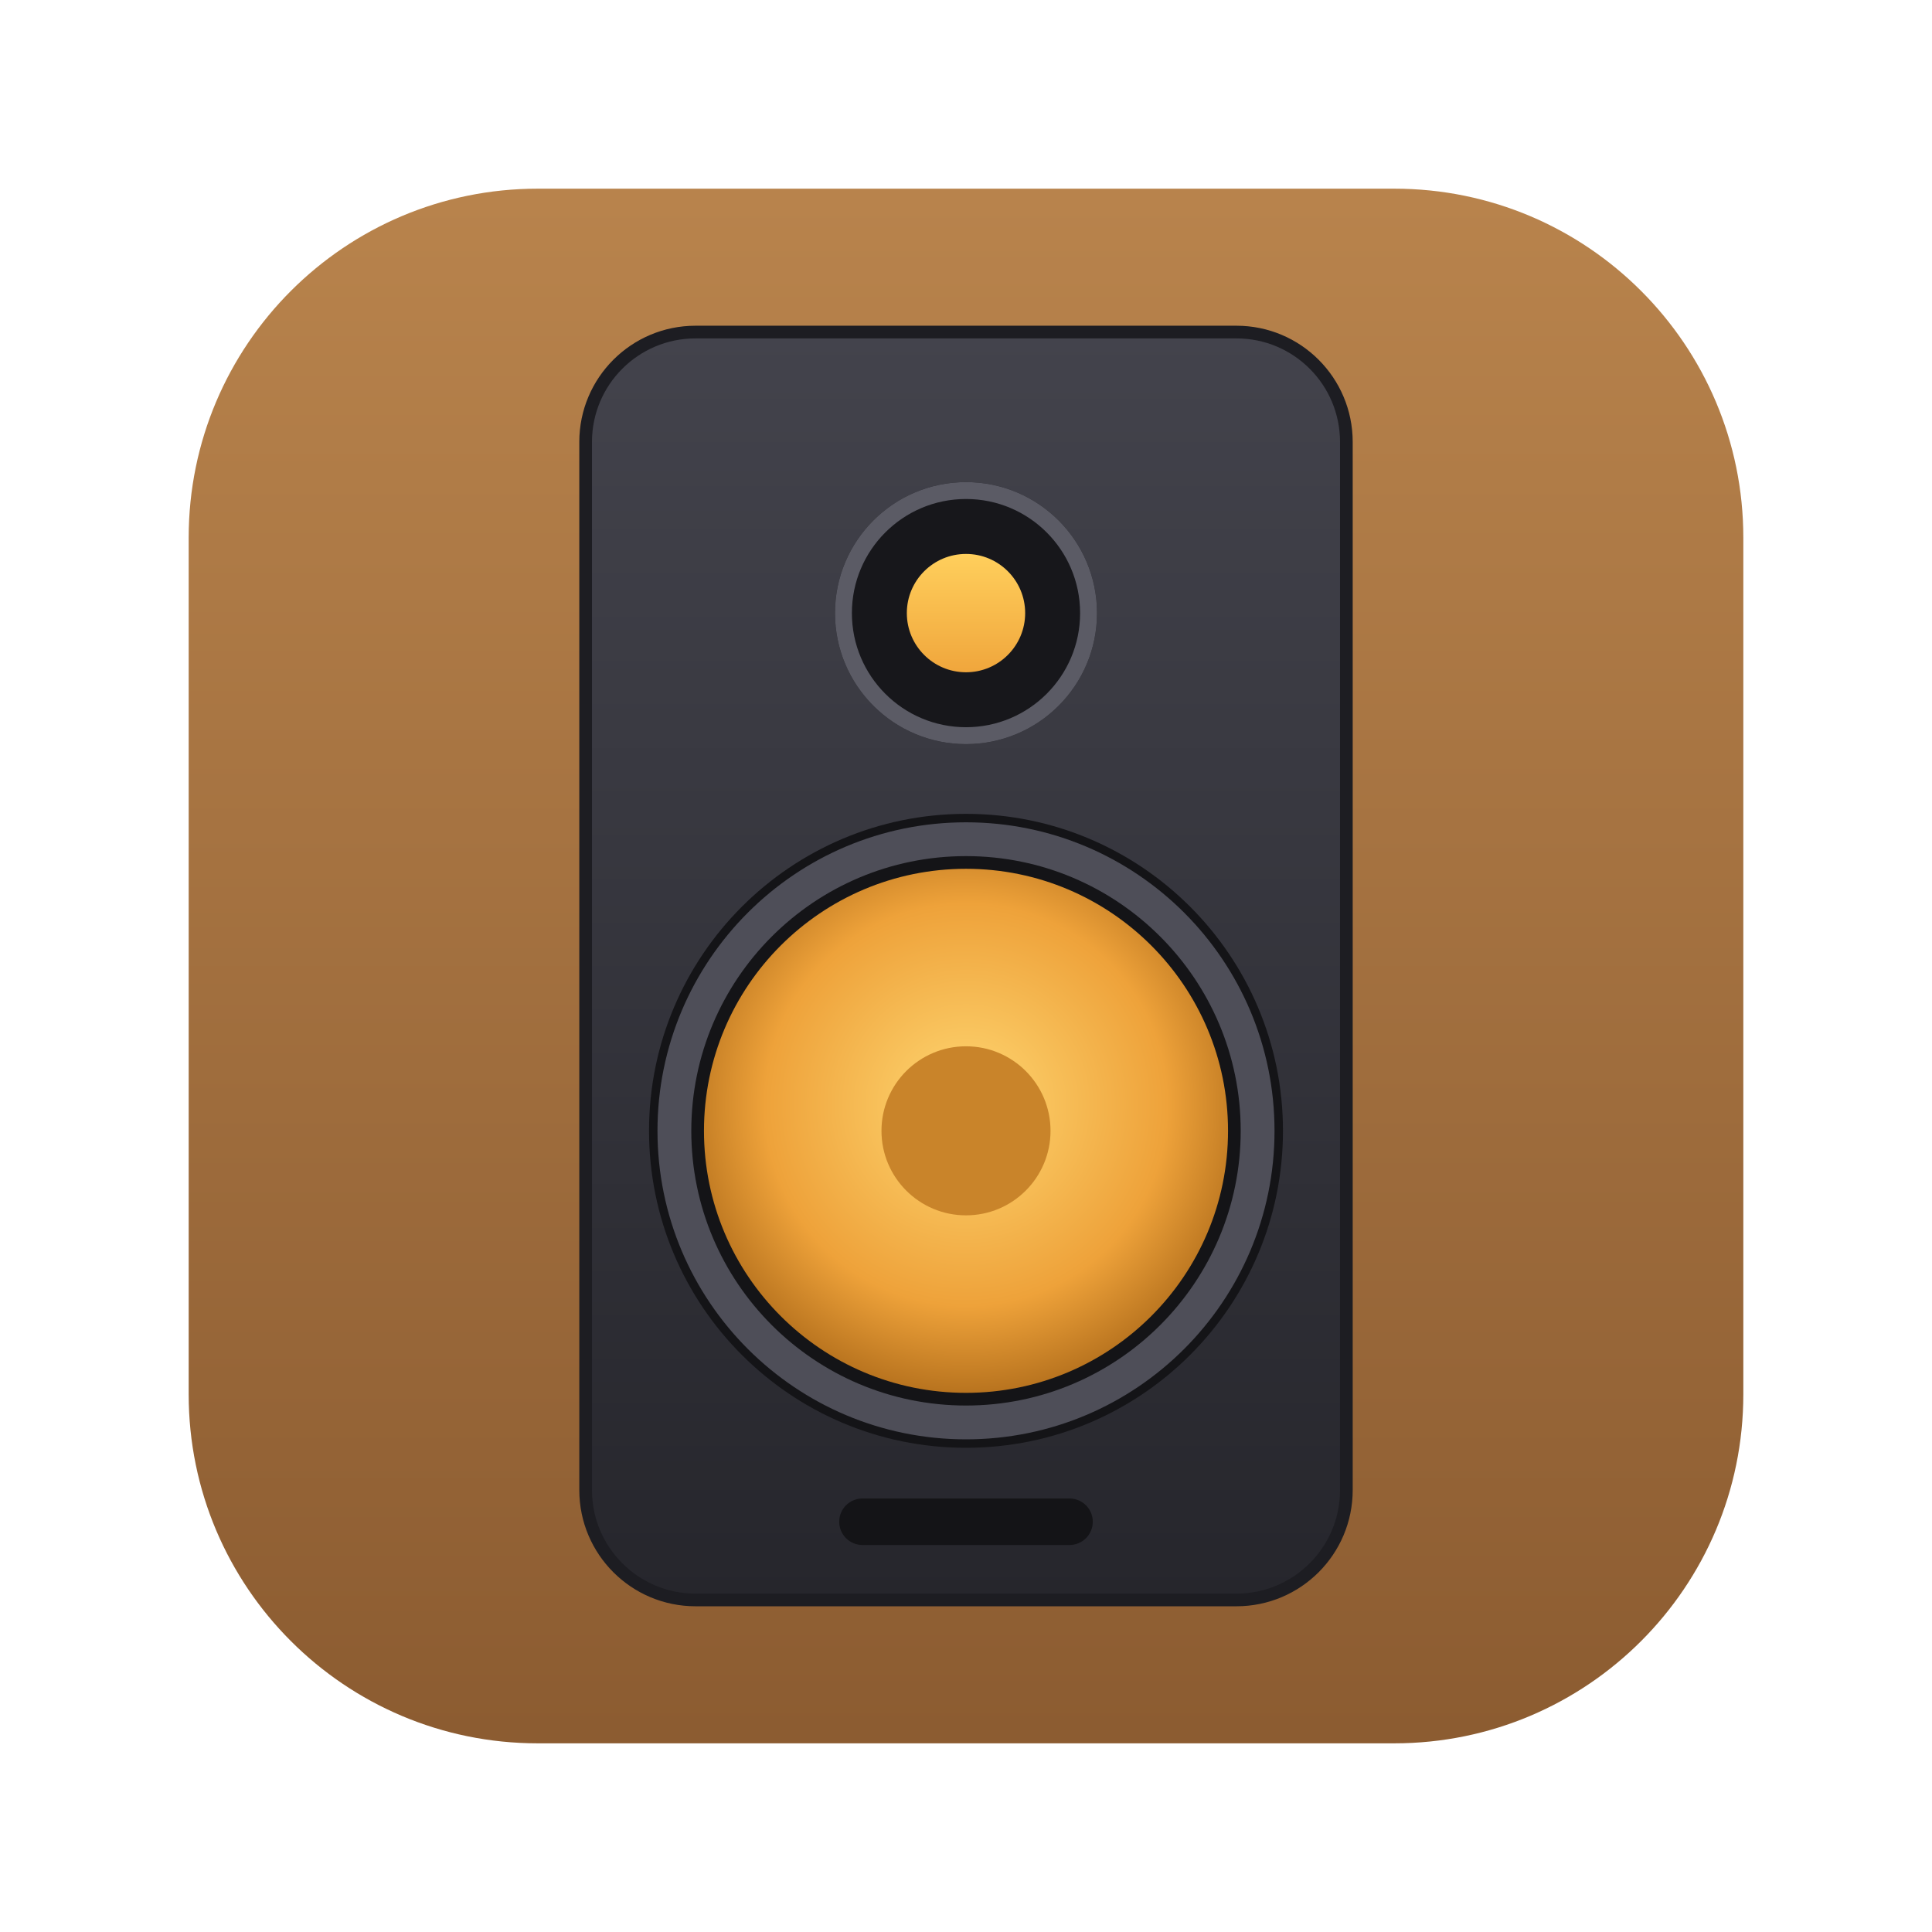
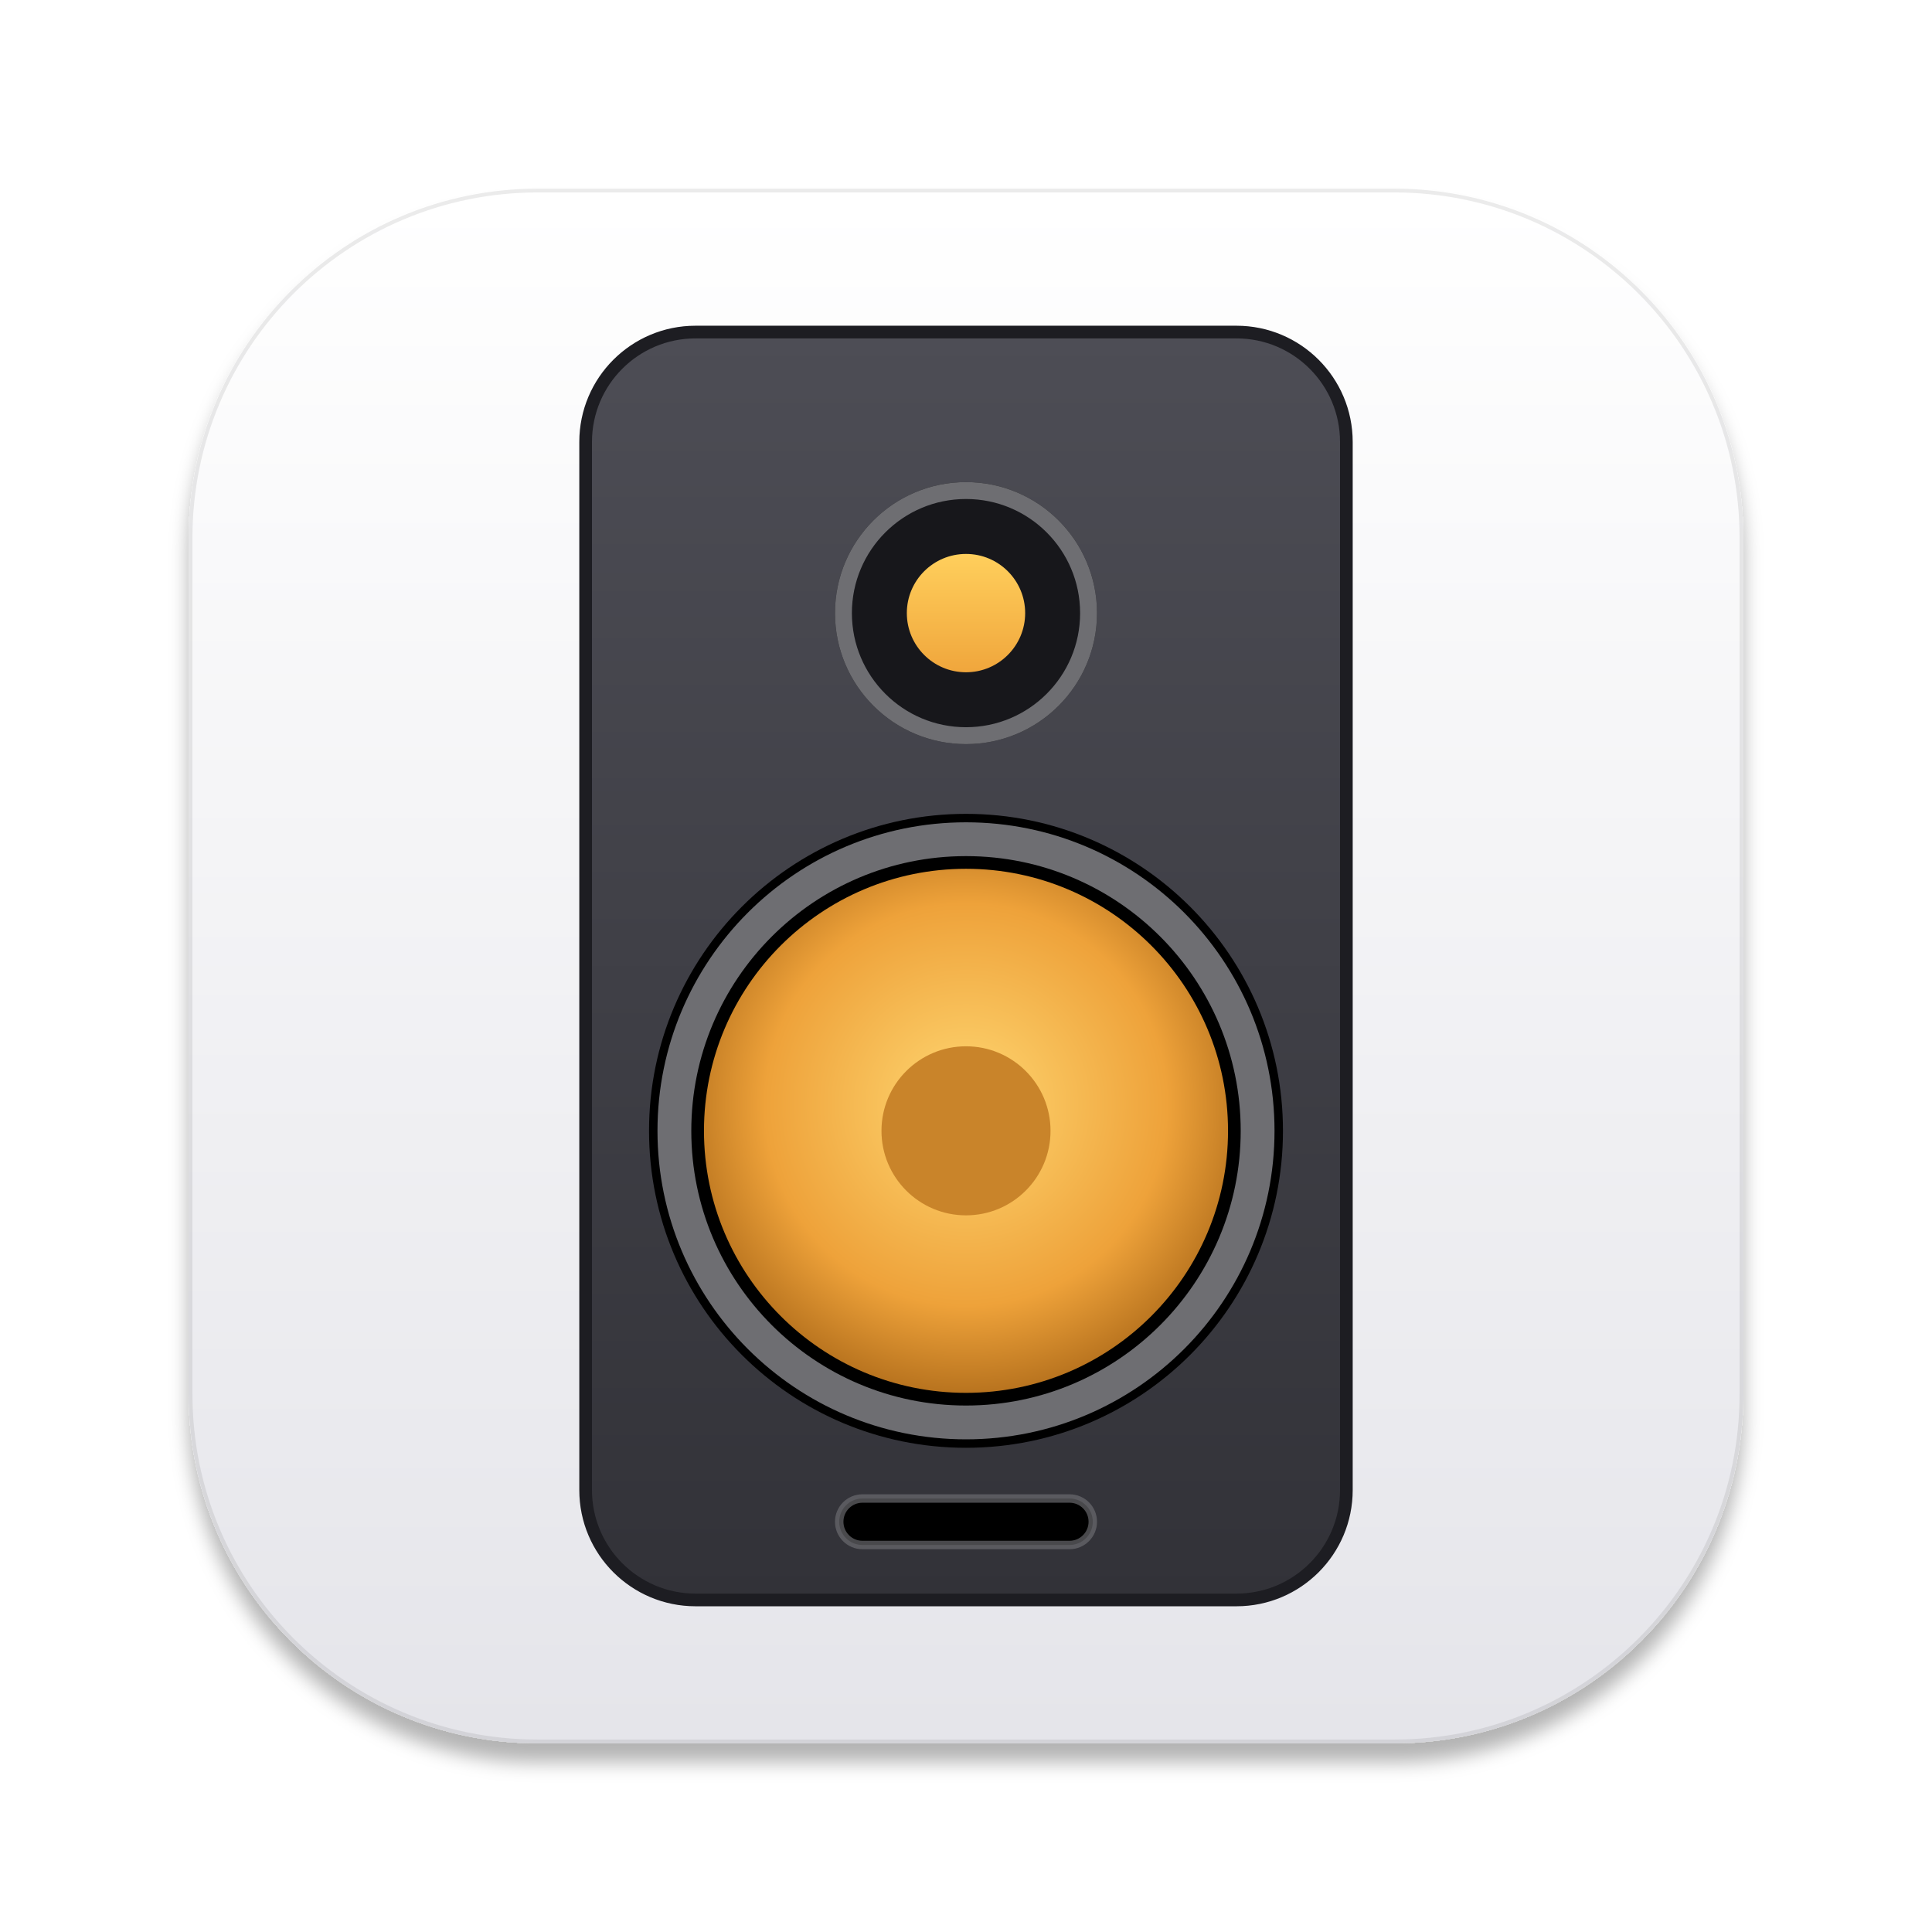
<svg xmlns="http://www.w3.org/2000/svg" width="1024" height="1024" viewBox="0 0 1024 1024">
  <defs>
-     <linearGradient id="wood" x1="0" y1="0" x2="0" y2="1">
-       <stop offset="0" stop-color="#b8834c" />
-       <stop offset="1" stop-color="#8c5c31" />
+     <linearGradient id="tile" x1="0" y1="0" x2="0" y2="1">
+       <stop offset="0" stop-color="#ffffff" />
+       <stop offset="1" stop-color="#e5e5ea" />
    </linearGradient>
+     <filter id="shadow" x="-10%" y="-10%" width="120%" height="125%">
+       <feDropShadow dx="0" dy="10" stdDeviation="5" flood-color="#000" flood-opacity="0.3" />
+     </filter>
    <linearGradient id="amber" x1="0" y1="0" x2="0" y2="1">
      <stop offset="0" stop-color="#ffcf5c" />
      <stop offset="1" stop-color="#f0a63c" />
    </linearGradient>
    <linearGradient id="cab" x1="0" y1="0" x2="0" y2="1">
-       <stop offset="0" stop-color="#43434c" />
-       <stop offset="1" stop-color="#26262c" />
+       <stop offset="0" stop-color="#4d4d55" />
+       <stop offset="1" stop-color="#323238" />
    </linearGradient>
    <radialGradient id="cone" cx="0.5" cy="0.45" r="0.55">
      <stop offset="0" stop-color="#ffd772" />
      <stop offset="0.7" stop-color="#eea23a" />
      <stop offset="1" stop-color="#b9741f" />
    </radialGradient>
  </defs>
-   <rect x="100" y="100" width="824" height="824" rx="185" fill="url(#wood)" />
+   <rect x="100" y="100" width="824" height="824" rx="185" fill="url(#tile)" filter="url(#shadow)" />
+   <rect x="101" y="101" width="822" height="822" rx="184" fill="none" stroke="#000" stroke-opacity="0.08" stroke-width="2" />
  <g transform="translate(512 512) scale(1.12) translate(-512 -512)">
    <rect x="332" y="212" width="360" height="600" rx="52" fill="url(#cab)" stroke="#1d1d22" stroke-width="6" />
    <circle cx="512" cy="345" r="62" fill="#17171b" />
-     <circle cx="512" cy="345" r="58" fill="none" stroke="#5b5b65" stroke-width="8" />
+     <circle cx="512" cy="345" r="58" fill="none" stroke="#6e6e72" stroke-width="8" />
    <circle cx="512" cy="345" r="28" fill="url(#amber)" />
-     <circle cx="512" cy="590" r="150" fill="#141417" />
-     <circle cx="512" cy="590" r="138" fill="none" stroke="#4e4e58" stroke-width="16" />
+     <circle cx="512" cy="590" r="150" fill="#000000" />
+     <circle cx="512" cy="590" r="138" fill="none" stroke="#6e6e72" stroke-width="16" />
    <circle cx="512" cy="590" r="124" fill="url(#cone)" />
    <circle cx="512" cy="590" r="40" fill="#c9842a" />
-     <rect x="452" y="764" width="120" height="22" rx="11" fill="#141417" />
+     <rect x="452" y="764" width="120" height="22" rx="11" fill="#000000" stroke="#6e6e72AA" stroke-width="4" />
  </g>
</svg>
